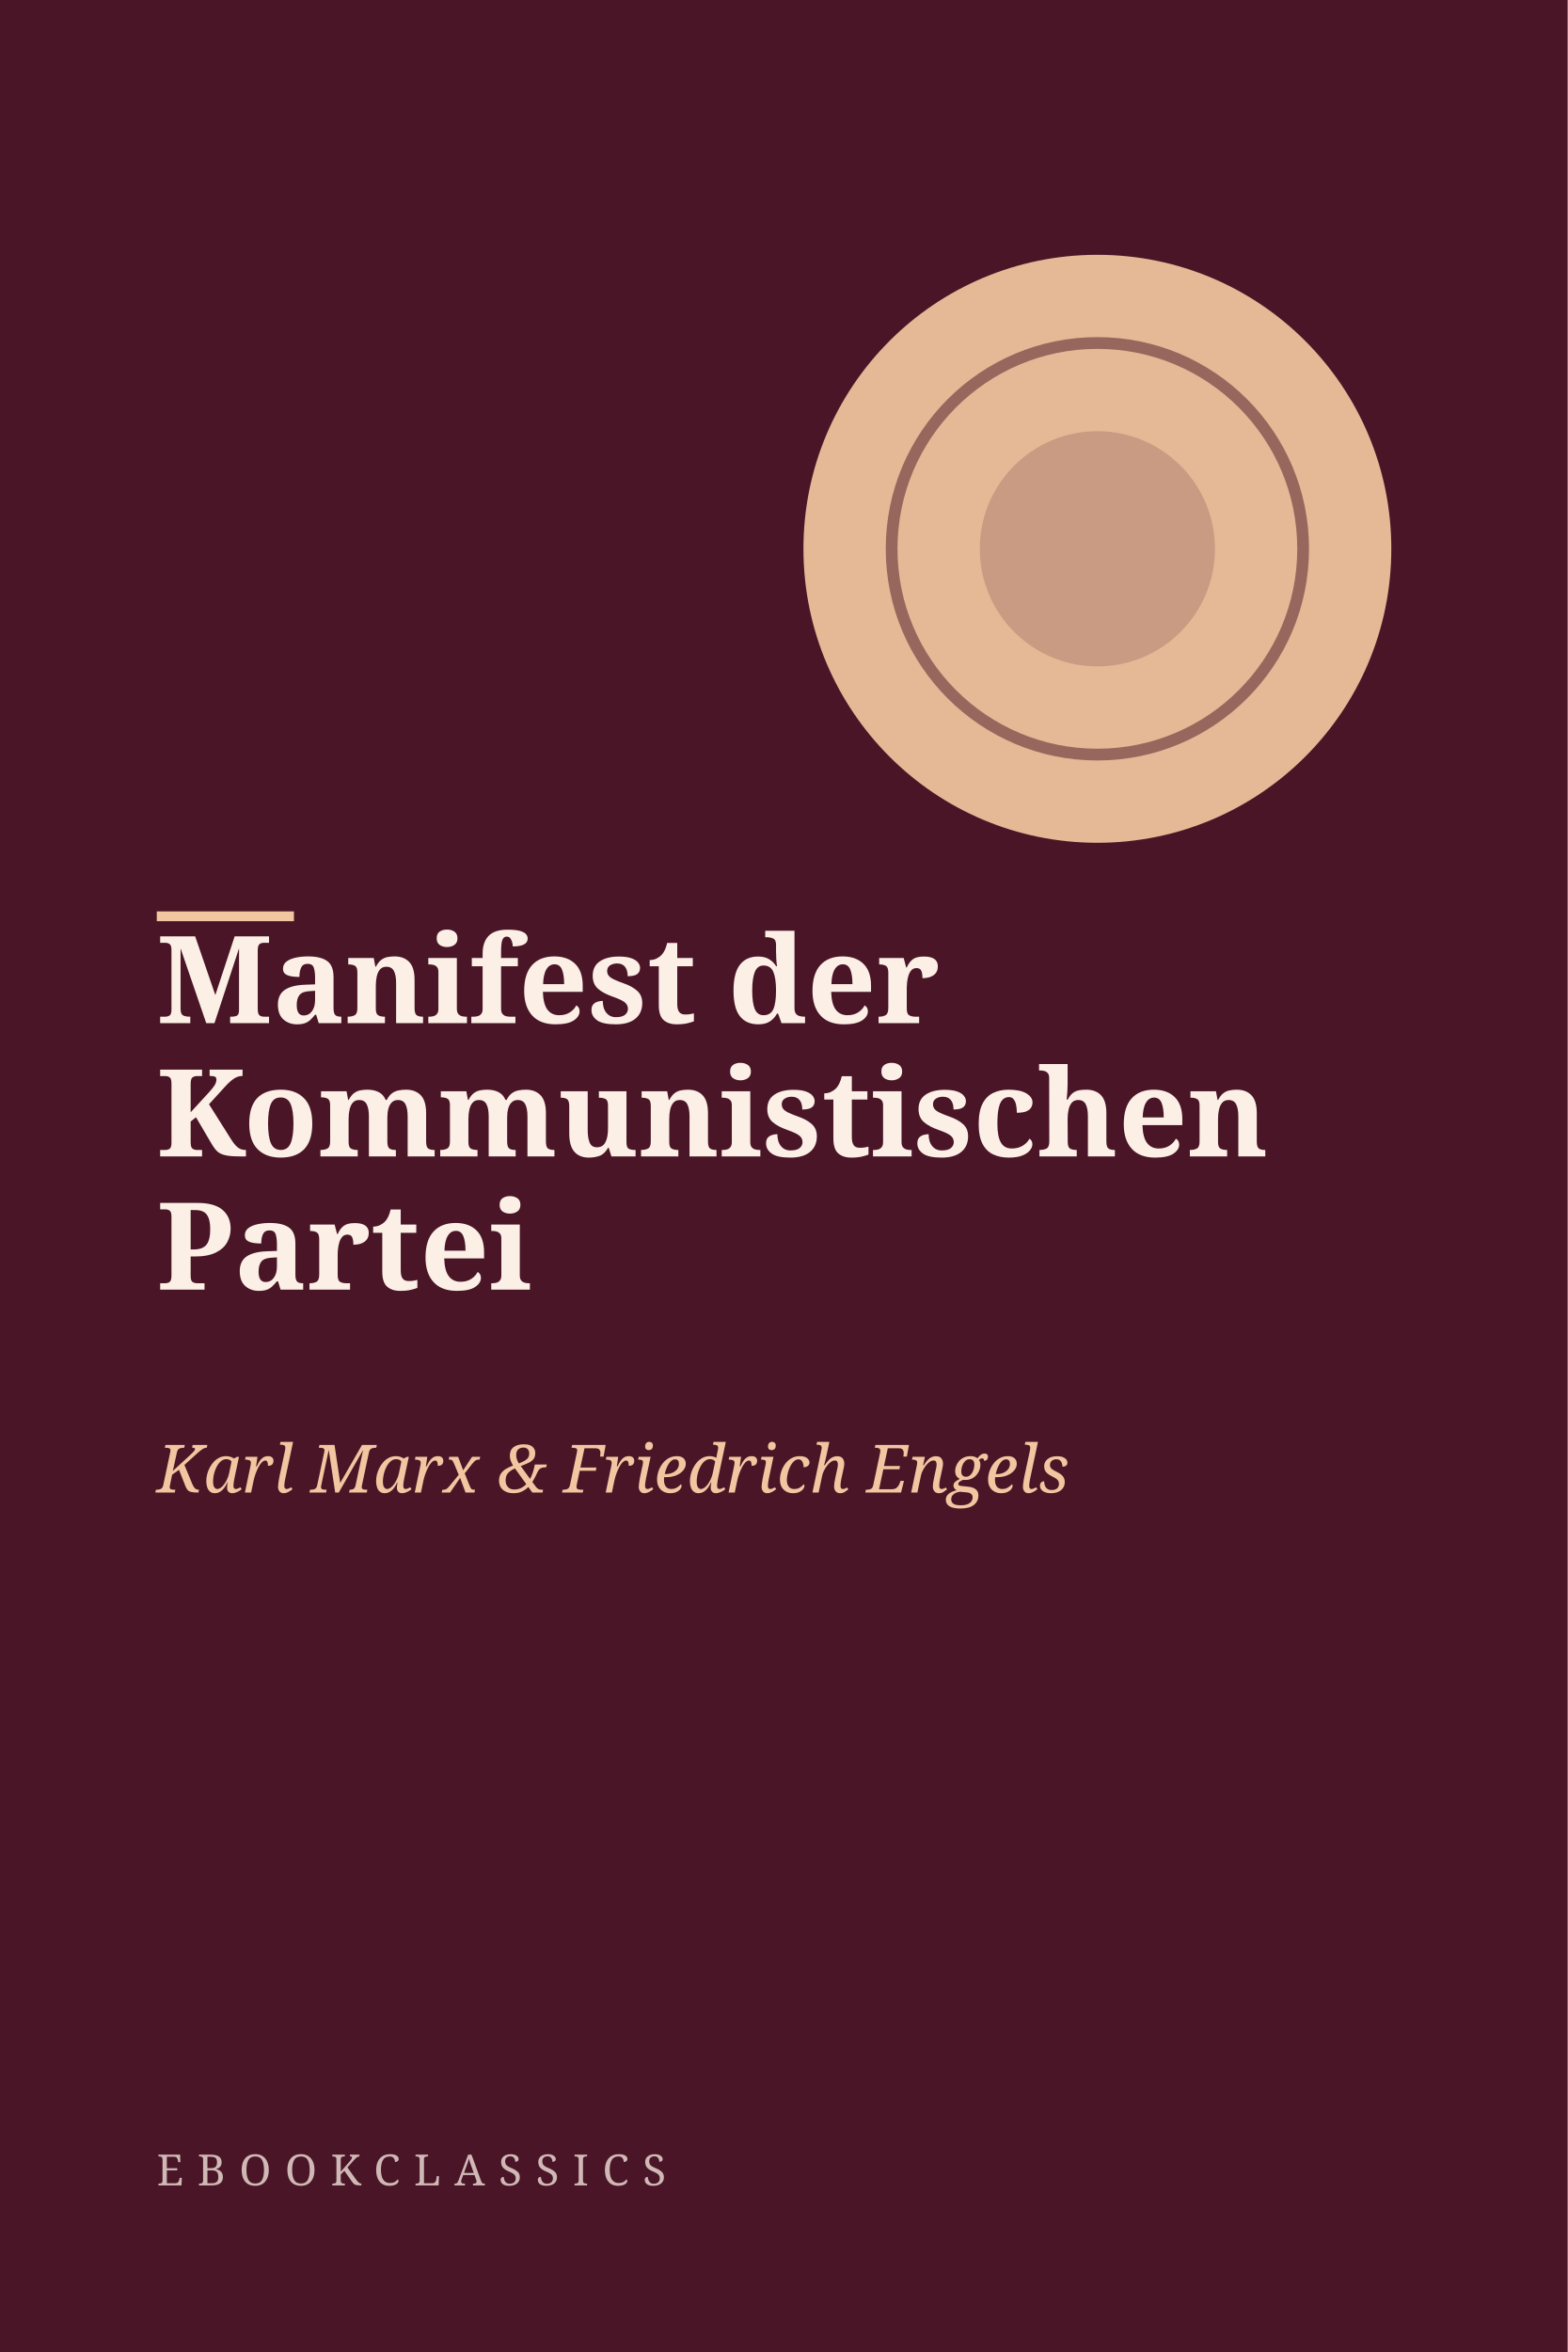
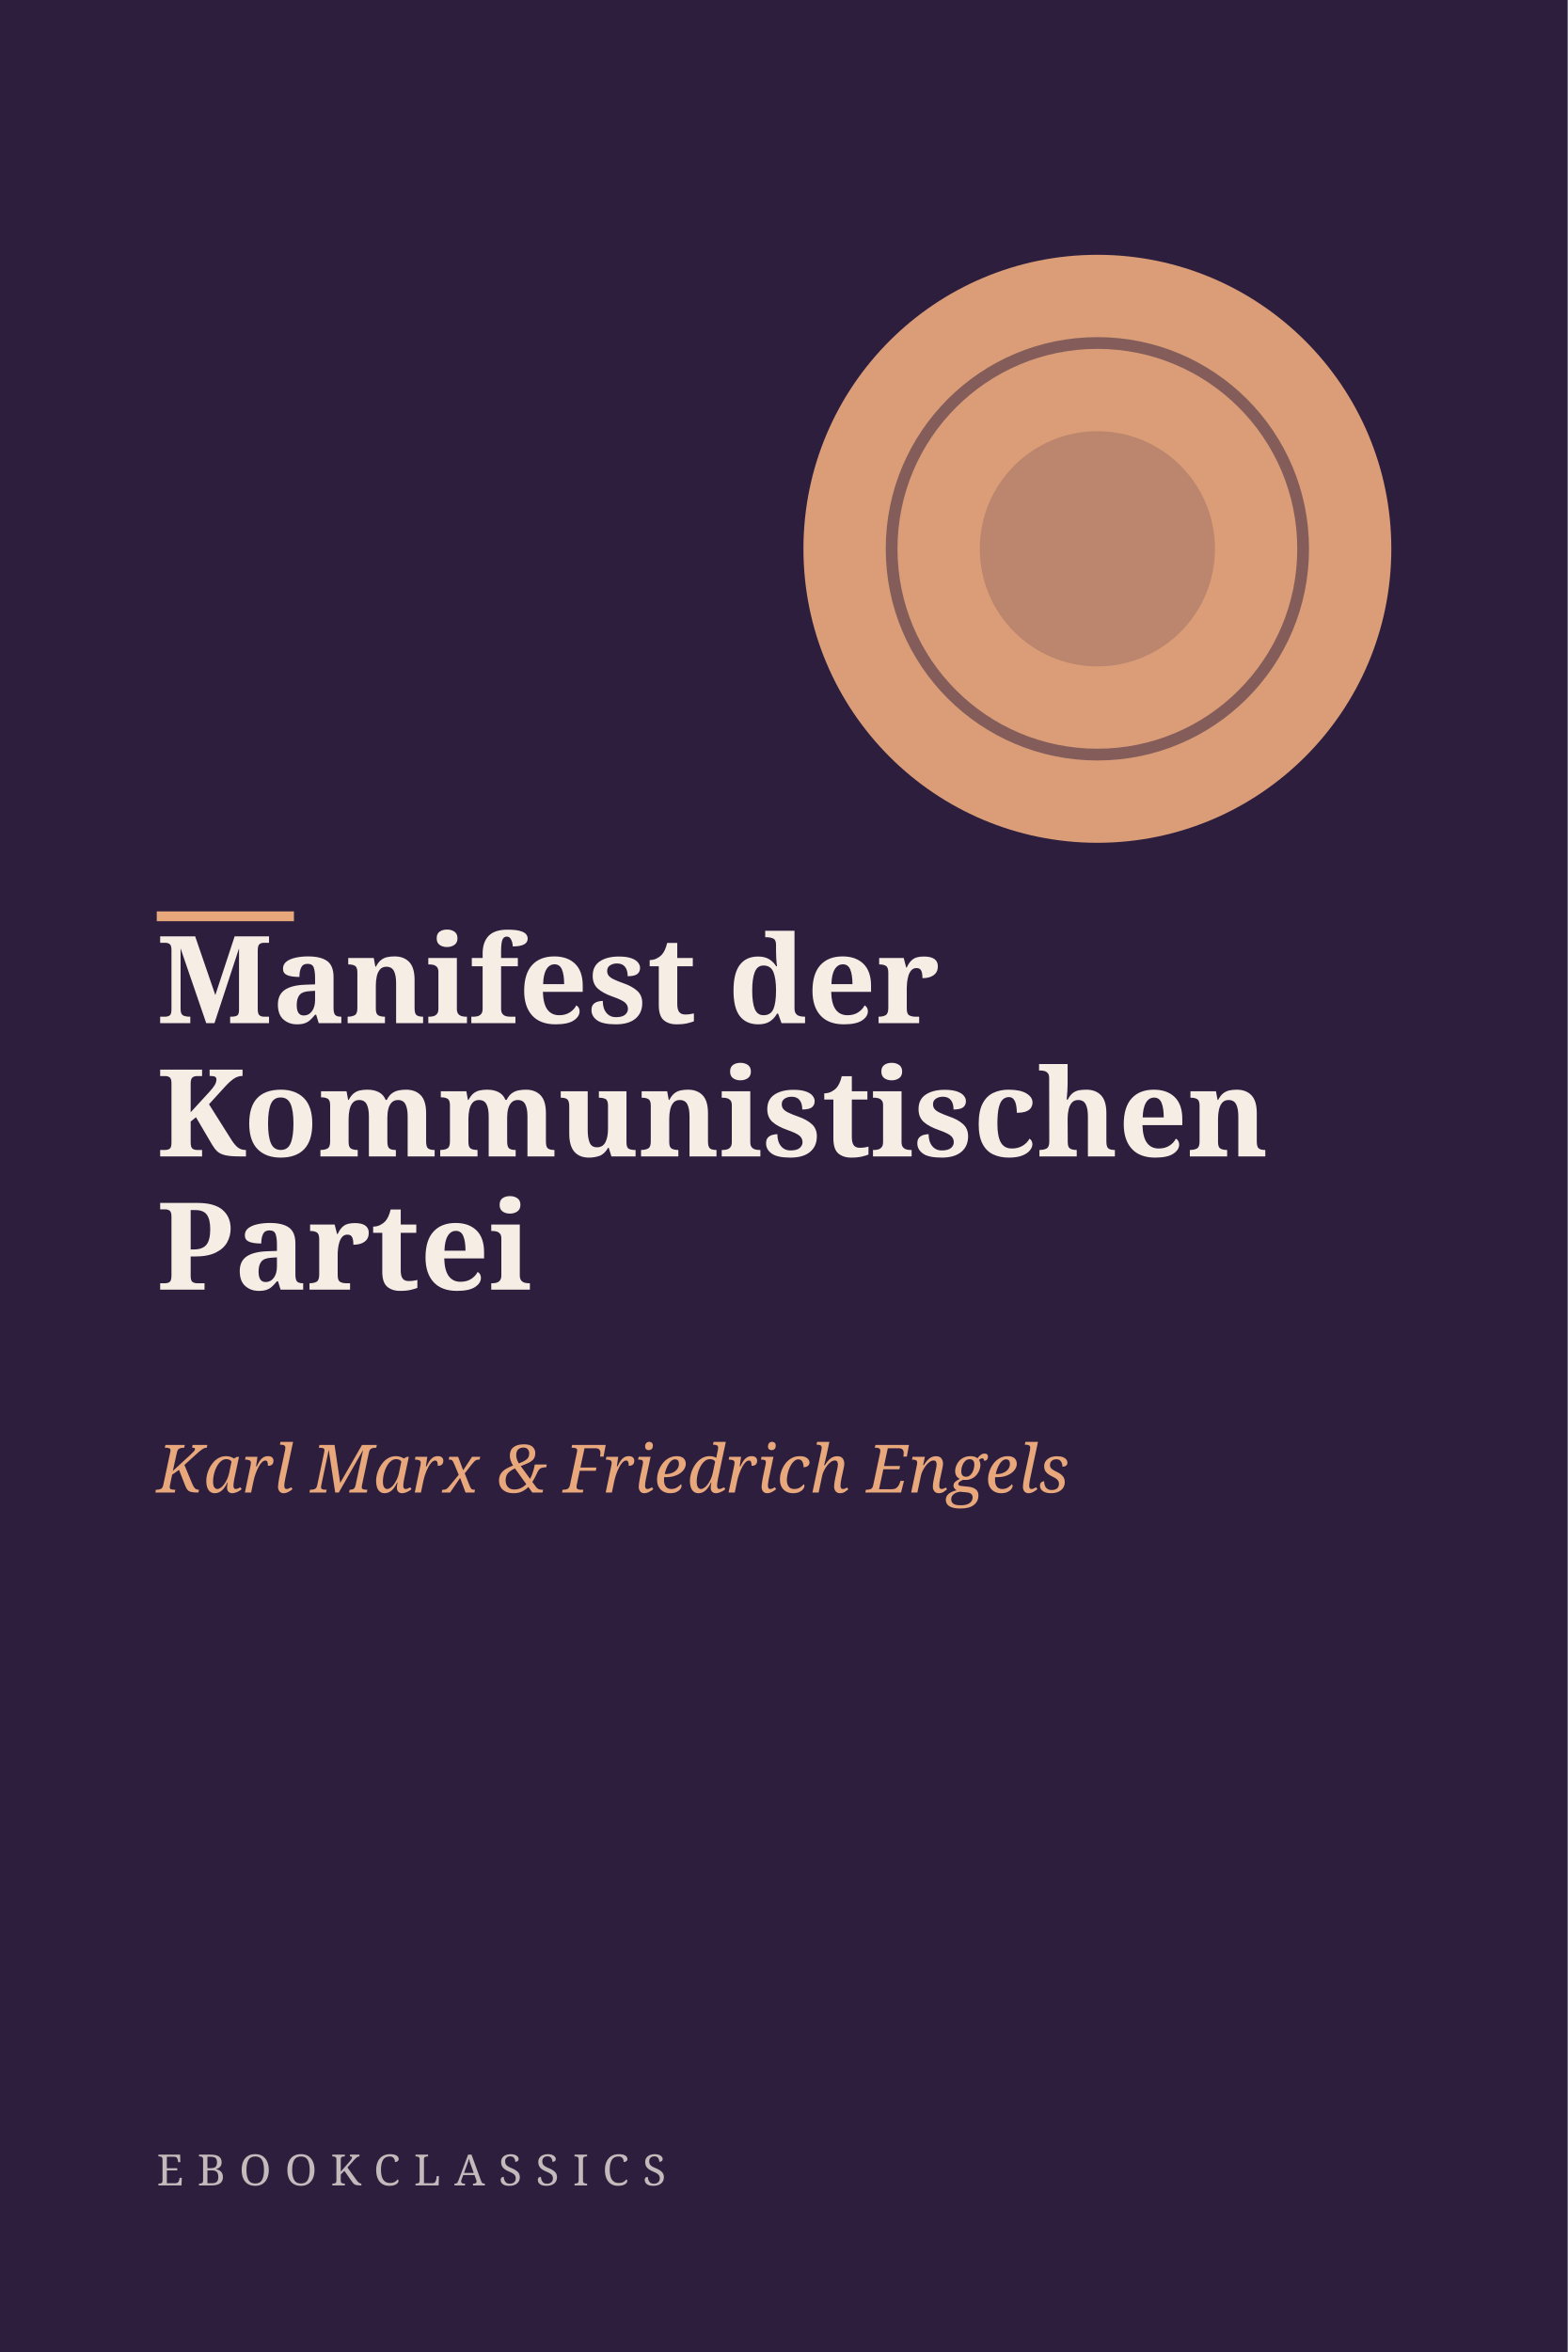
<svg xmlns="http://www.w3.org/2000/svg" width="1600" height="2400" viewBox="0 0 1600 2400">
-   <rect width="1600" height="2400" fill="#4a1526" />
-   <circle cx="1120" cy="560" r="300" fill="#f2c6a0" opacity=".92" />
-   <circle cx="1120" cy="560" r="210" fill="none" stroke="#4a1526" stroke-width="12" opacity=".5" />
-   <circle cx="1120" cy="560" r="120" fill="#4a1526" opacity=".18" />
-   <rect x="160" y="930" width="140" height="10" fill="#f2c6a0" />
-   <text x="160" y="1044" font-size="124" font-weight="600" font-family="Libertinus Serif, Georgia, serif" fill="#fbefe6">Manifest der</text>
-   <text x="160" y="1180" font-size="124" font-weight="600" font-family="Libertinus Serif, Georgia, serif" fill="#fbefe6">Kommunistischen</text>
-   <text x="160" y="1316" font-size="124" font-weight="600" font-family="Libertinus Serif, Georgia, serif" fill="#fbefe6">Partei</text>
-   <text x="160" y="1523" font-size="68" font-style="italic" font-family="Libertinus Serif, Georgia, serif" fill="#f2c6a0">Karl Marx &amp; Friedrich Engels</text>
-   <text x="160" y="2230" font-size="44" letter-spacing="14" font-family="Libertinus Serif, Georgia, serif" fill="#fbefe6" opacity=".75">EBOOKCLASSICS</text>
+   <rect width="1600" height="2400" fill="#2d1e3e" />
+   <circle cx="1120" cy="560" r="300" fill="#e8a87c" opacity=".92" />
+   <circle cx="1120" cy="560" r="210" fill="none" stroke="#2d1e3e" stroke-width="12" opacity=".5" />
+   <circle cx="1120" cy="560" r="120" fill="#2d1e3e" opacity=".18" />
+   <rect x="160" y="930" width="140" height="10" fill="#e8a87c" />
+   <text x="160" y="1044" font-size="124" font-weight="600" font-family="Libertinus Serif, Georgia, serif" fill="#f6ede4">Manifest der</text>
+   <text x="160" y="1180" font-size="124" font-weight="600" font-family="Libertinus Serif, Georgia, serif" fill="#f6ede4">Kommunistischen</text>
+   <text x="160" y="1316" font-size="124" font-weight="600" font-family="Libertinus Serif, Georgia, serif" fill="#f6ede4">Partei</text>
+   <text x="160" y="1523" font-size="68" font-style="italic" font-family="Libertinus Serif, Georgia, serif" fill="#e8a87c">Karl Marx &amp; Friedrich Engels</text>
+   <text x="160" y="2230" font-size="44" letter-spacing="14" font-family="Libertinus Serif, Georgia, serif" fill="#f6ede4" opacity=".75">EBOOKCLASSICS</text>
</svg>
